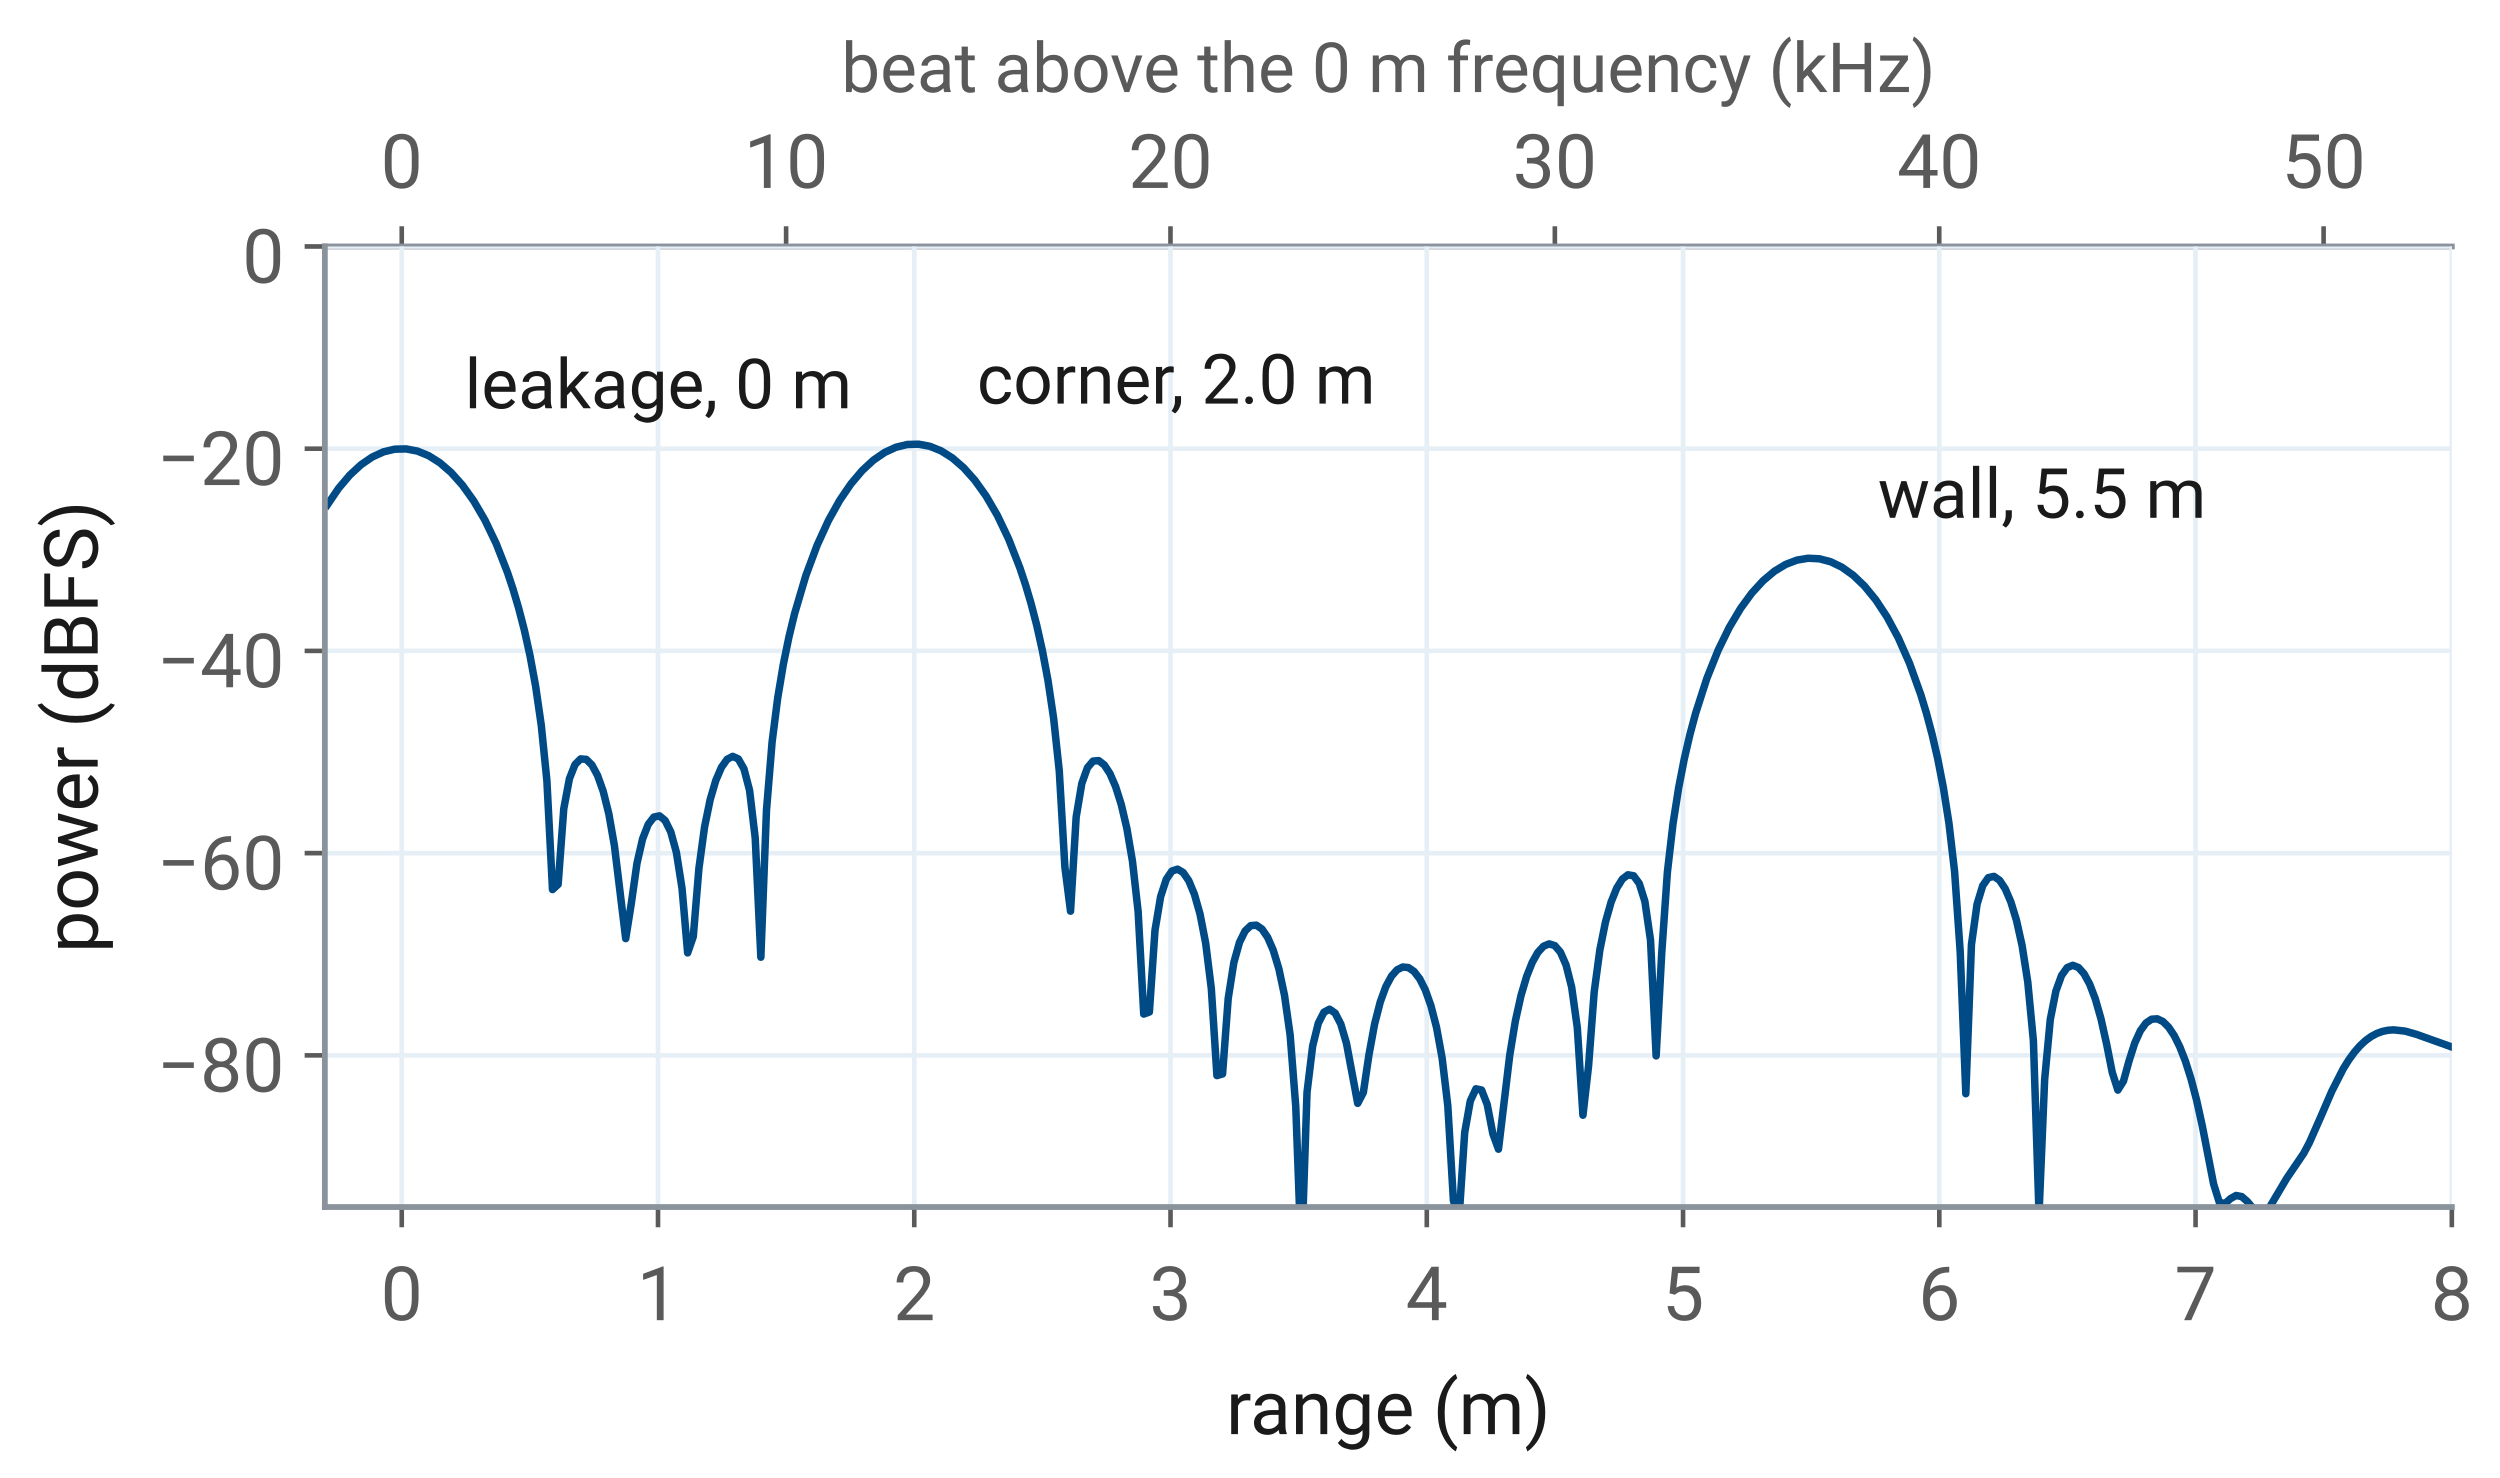
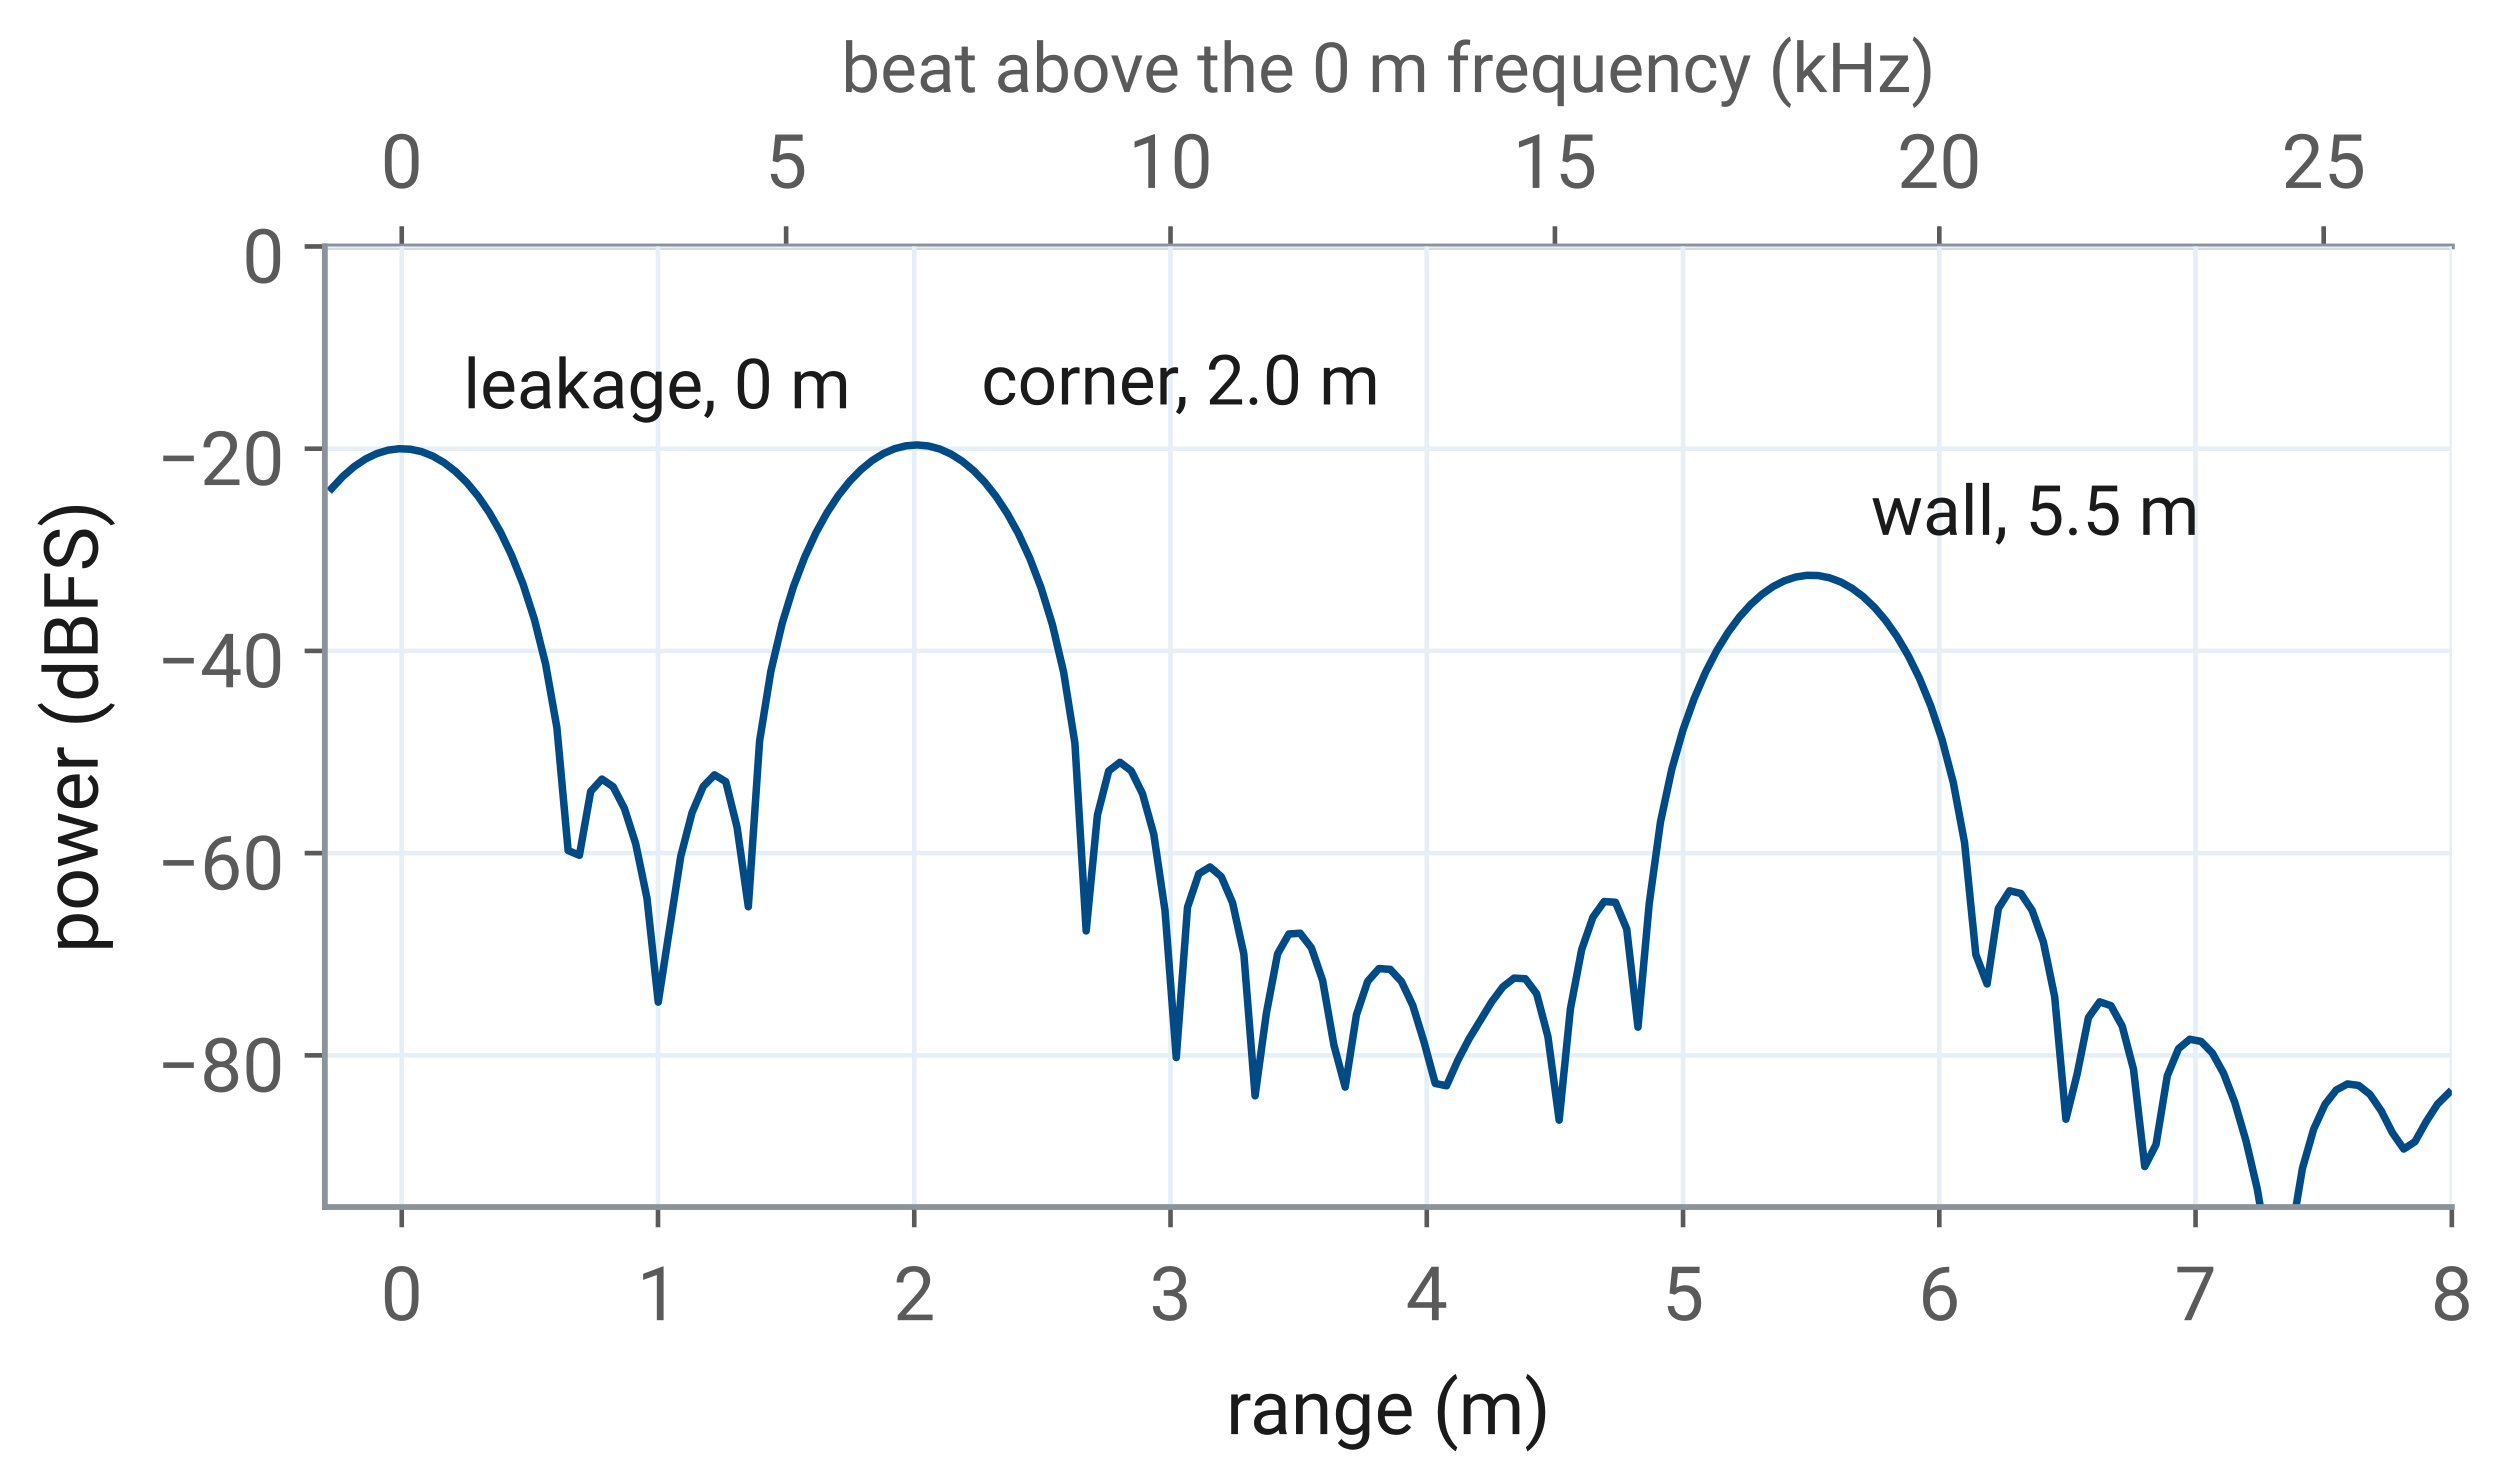
<svg xmlns="http://www.w3.org/2000/svg" xmlns:xlink="http://www.w3.org/1999/xlink" width="432.87pt" height="255.773pt" viewBox="0 0 432.87 255.773" version="1.1">
  <defs>
    <style type="text/css">*{stroke-linejoin: round; stroke-linecap: butt}</style>
  </defs>
  <g id="figure_1">
    <g id="patch_1">
      <path d="M 0 255.773  L 432.87 255.773  L 432.87 0  L 0 0  L 0 255.773  z " style="fill: none" />
    </g>
    <g id="axes_1">
      <g id="patch_2">
        <path d="M 56.249 208.994  L 424.529 208.994  L 424.529 42.674  L 56.249 42.674  L 56.249 208.994  z " style="fill: none" />
      </g>
      <g id="axes_2">
        <g id="patch_3">
          <path d="M 56.249 42.674  L 424.529 42.674  L 424.529 42.674  L 56.249 42.674  L 56.249 42.674  z " style="fill: none" />
        </g>
        <g id="matplotlib.axis_1">
          <g id="xtick_1">
            <g id="line2d_1">
              <defs>
-                 <path id="mb3a4e19501" d="M 0 0  L 0 -3.5  " style="stroke: #5a5a5a; stroke-width: 0.8" />
+                 <path id="mdcc2d10a67" d="M 0 0  L 0 -3.5  " style="stroke: #5a5a5a; stroke-width: 0.8" />
              </defs>
              <g>
-                 <use xlink:href="#mb3a4e19501" x="69.561" y="42.674" style="fill: #5a5a5a; stroke: #5a5a5a; stroke-width: 0.8" />
+                 <use xlink:href="#mdcc2d10a67" x="69.561" y="42.674" style="fill: #5a5a5a; stroke: #5a5a5a; stroke-width: 0.8" />
              </g>
            </g>
            <g id="text_1">
              <text style="font-size: 13px; font-family:'Source Sans Pro', 'Segoe UI', Roboto, Helvetica, Arial, sans-serif; text-anchor: middle; fill: #5a5a5a" x="69.561" y="32.539" transform="rotate(-0 69.56051 32.53875)">0</text>
            </g>
          </g>
          <g id="xtick_2">
            <g id="line2d_2">
              <g>
-                 <use xlink:href="#mb3a4e19501" x="136.114" y="42.674" style="fill: #5a5a5a; stroke: #5a5a5a; stroke-width: 0.8" />
+                 <use xlink:href="#mdcc2d10a67" x="136.117" y="42.674" style="fill: #5a5a5a; stroke: #5a5a5a; stroke-width: 0.8" />
              </g>
            </g>
            <g id="text_2">
-               <text style="font-size: 13px; font-family:'Source Sans Pro', 'Segoe UI', Roboto, Helvetica, Arial, sans-serif; text-anchor: middle; fill: #5a5a5a" x="136.114" y="32.539" transform="rotate(-0 136.1138 32.53875)">10</text>
+               <text style="font-size: 13px; font-family:'Source Sans Pro', 'Segoe UI', Roboto, Helvetica, Arial, sans-serif; text-anchor: middle; fill: #5a5a5a" x="136.117" y="32.539" transform="rotate(-0 136.1171 32.53875)">5</text>
            </g>
          </g>
          <g id="xtick_3">
            <g id="line2d_3">
              <g>
-                 <use xlink:href="#mb3a4e19501" x="202.667" y="42.674" style="fill: #5a5a5a; stroke: #5a5a5a; stroke-width: 0.8" />
+                 <use xlink:href="#mdcc2d10a67" x="202.674" y="42.674" style="fill: #5a5a5a; stroke: #5a5a5a; stroke-width: 0.8" />
              </g>
            </g>
            <g id="text_3">
-               <text style="font-size: 13px; font-family:'Source Sans Pro', 'Segoe UI', Roboto, Helvetica, Arial, sans-serif; text-anchor: middle; fill: #5a5a5a" x="202.667" y="32.539" transform="rotate(-0 202.6671 32.53875)">20</text>
+               <text style="font-size: 13px; font-family:'Source Sans Pro', 'Segoe UI', Roboto, Helvetica, Arial, sans-serif; text-anchor: middle; fill: #5a5a5a" x="202.674" y="32.539" transform="rotate(-0 202.6738 32.53875)">10</text>
            </g>
          </g>
          <g id="xtick_4">
            <g id="line2d_4">
              <g>
-                 <use xlink:href="#mb3a4e19501" x="269.22" y="42.674" style="fill: #5a5a5a; stroke: #5a5a5a; stroke-width: 0.8" />
+                 <use xlink:href="#mdcc2d10a67" x="269.23" y="42.674" style="fill: #5a5a5a; stroke: #5a5a5a; stroke-width: 0.8" />
              </g>
            </g>
            <g id="text_4">
-               <text style="font-size: 13px; font-family:'Source Sans Pro', 'Segoe UI', Roboto, Helvetica, Arial, sans-serif; text-anchor: middle; fill: #5a5a5a" x="269.22" y="32.539" transform="rotate(-0 269.2204 32.53875)">30</text>
+               <text style="font-size: 13px; font-family:'Source Sans Pro', 'Segoe UI', Roboto, Helvetica, Arial, sans-serif; text-anchor: middle; fill: #5a5a5a" x="269.23" y="32.539" transform="rotate(-0 269.2304 32.53875)">15</text>
            </g>
          </g>
          <g id="xtick_5">
            <g id="line2d_5">
              <g>
-                 <use xlink:href="#mb3a4e19501" x="335.774" y="42.674" style="fill: #5a5a5a; stroke: #5a5a5a; stroke-width: 0.8" />
+                 <use xlink:href="#mdcc2d10a67" x="335.787" y="42.674" style="fill: #5a5a5a; stroke: #5a5a5a; stroke-width: 0.8" />
              </g>
            </g>
            <g id="text_5">
-               <text style="font-size: 13px; font-family:'Source Sans Pro', 'Segoe UI', Roboto, Helvetica, Arial, sans-serif; text-anchor: middle; fill: #5a5a5a" x="335.774" y="32.539" transform="rotate(-0 335.7737 32.53875)">40</text>
+               <text style="font-size: 13px; font-family:'Source Sans Pro', 'Segoe UI', Roboto, Helvetica, Arial, sans-serif; text-anchor: middle; fill: #5a5a5a" x="335.787" y="32.539" transform="rotate(-0 335.787 32.53875)">20</text>
            </g>
          </g>
          <g id="xtick_6">
            <g id="line2d_6">
              <g>
-                 <use xlink:href="#mb3a4e19501" x="402.327" y="42.674" style="fill: #5a5a5a; stroke: #5a5a5a; stroke-width: 0.8" />
+                 <use xlink:href="#mdcc2d10a67" x="402.344" y="42.674" style="fill: #5a5a5a; stroke: #5a5a5a; stroke-width: 0.8" />
              </g>
            </g>
            <g id="text_6">
-               <text style="font-size: 13px; font-family:'Source Sans Pro', 'Segoe UI', Roboto, Helvetica, Arial, sans-serif; text-anchor: middle; fill: #5a5a5a" x="402.327" y="32.539" transform="rotate(-0 402.327 32.53875)">50</text>
+               <text style="font-size: 13px; font-family:'Source Sans Pro', 'Segoe UI', Roboto, Helvetica, Arial, sans-serif; text-anchor: middle; fill: #5a5a5a" x="402.344" y="32.539" transform="rotate(-0 402.3436 32.53875)">25</text>
            </g>
          </g>
          <g id="text_7">
            <text style="font-size: 12px; font-family:'Source Sans Pro', 'Segoe UI', Roboto, Helvetica, Arial, sans-serif; text-anchor: middle; fill: #5a5a5a" x="240.389" y="15.945" transform="rotate(-0 240.3892 15.945)">beat above the 0 m frequency (kHz)</text>
          </g>
        </g>
        <g id="matplotlib.axis_2" />
        <g id="patch_4">
          <path d="M 56.249 42.674  L 424.529 42.674  " style="fill: none; stroke: #8a929c; stroke-linejoin: miter; stroke-linecap: square" />
        </g>
      </g>
      <g id="matplotlib.axis_3">
        <g id="xtick_7">
          <g id="line2d_7">
-             <path d="M 69.561 208.994  L 69.561 42.674  " clip-path="url(#p385a8d31f5)" style="fill: none; stroke: #e6eef6; stroke-width: 0.8; stroke-linecap: square" />
+             <path d="M 69.561 208.994  L 69.561 42.674  " clip-path="url(#p4c4e71ea32)" style="fill: none; stroke: #e6eef6; stroke-width: 0.8; stroke-linecap: square" />
          </g>
          <g id="line2d_8">
            <defs>
-               <path id="m2cb3ccd65e" d="M 0 0  L 0 3.5  " style="stroke: #5a5a5a; stroke-width: 0.8" />
+               <path id="m2519f31c2a" d="M 0 0  L 0 3.5  " style="stroke: #5a5a5a; stroke-width: 0.8" />
            </defs>
            <g>
-               <use xlink:href="#m2cb3ccd65e" x="69.561" y="208.994" style="fill: #5a5a5a; stroke: #5a5a5a; stroke-width: 0.8" />
+               <use xlink:href="#m2519f31c2a" x="69.561" y="208.994" style="fill: #5a5a5a; stroke: #5a5a5a; stroke-width: 0.8" />
            </g>
          </g>
          <g id="text_8">
            <text style="font-size: 13px; font-family:'Source Sans Pro', 'Segoe UI', Roboto, Helvetica, Arial, sans-serif; text-anchor: middle; fill: #5a5a5a" x="69.561" y="228.588" transform="rotate(-0 69.56051 228.5882)">0</text>
          </g>
        </g>
        <g id="xtick_8">
          <g id="line2d_9">
-             <path d="M 113.932 208.994  L 113.932 42.674  " clip-path="url(#p385a8d31f5)" style="fill: none; stroke: #e6eef6; stroke-width: 0.8; stroke-linecap: square" />
+             <path d="M 113.932 208.994  L 113.932 42.674  " clip-path="url(#p4c4e71ea32)" style="fill: none; stroke: #e6eef6; stroke-width: 0.8; stroke-linecap: square" />
          </g>
          <g id="line2d_10">
            <g>
-               <use xlink:href="#m2cb3ccd65e" x="113.932" y="208.994" style="fill: #5a5a5a; stroke: #5a5a5a; stroke-width: 0.8" />
+               <use xlink:href="#m2519f31c2a" x="113.932" y="208.994" style="fill: #5a5a5a; stroke: #5a5a5a; stroke-width: 0.8" />
            </g>
          </g>
          <g id="text_9">
            <text style="font-size: 13px; font-family:'Source Sans Pro', 'Segoe UI', Roboto, Helvetica, Arial, sans-serif; text-anchor: middle; fill: #5a5a5a" x="113.932" y="228.588" transform="rotate(-0 113.9316 228.5882)">1</text>
          </g>
        </g>
        <g id="xtick_9">
          <g id="line2d_11">
-             <path d="M 158.303 208.994  L 158.303 42.674  " clip-path="url(#p385a8d31f5)" style="fill: none; stroke: #e6eef6; stroke-width: 0.8; stroke-linecap: square" />
+             <path d="M 158.303 208.994  L 158.303 42.674  " clip-path="url(#p4c4e71ea32)" style="fill: none; stroke: #e6eef6; stroke-width: 0.8; stroke-linecap: square" />
          </g>
          <g id="line2d_12">
            <g>
-               <use xlink:href="#m2cb3ccd65e" x="158.303" y="208.994" style="fill: #5a5a5a; stroke: #5a5a5a; stroke-width: 0.8" />
+               <use xlink:href="#m2519f31c2a" x="158.303" y="208.994" style="fill: #5a5a5a; stroke: #5a5a5a; stroke-width: 0.8" />
            </g>
          </g>
          <g id="text_10">
            <text style="font-size: 13px; font-family:'Source Sans Pro', 'Segoe UI', Roboto, Helvetica, Arial, sans-serif; text-anchor: middle; fill: #5a5a5a" x="158.303" y="228.588" transform="rotate(-0 158.3027 228.5882)">2</text>
          </g>
        </g>
        <g id="xtick_10">
          <g id="line2d_13">
-             <path d="M 202.674 208.994  L 202.674 42.674  " clip-path="url(#p385a8d31f5)" style="fill: none; stroke: #e6eef6; stroke-width: 0.8; stroke-linecap: square" />
+             <path d="M 202.674 208.994  L 202.674 42.674  " clip-path="url(#p4c4e71ea32)" style="fill: none; stroke: #e6eef6; stroke-width: 0.8; stroke-linecap: square" />
          </g>
          <g id="line2d_14">
            <g>
-               <use xlink:href="#m2cb3ccd65e" x="202.674" y="208.994" style="fill: #5a5a5a; stroke: #5a5a5a; stroke-width: 0.8" />
+               <use xlink:href="#m2519f31c2a" x="202.674" y="208.994" style="fill: #5a5a5a; stroke: #5a5a5a; stroke-width: 0.8" />
            </g>
          </g>
          <g id="text_11">
            <text style="font-size: 13px; font-family:'Source Sans Pro', 'Segoe UI', Roboto, Helvetica, Arial, sans-serif; text-anchor: middle; fill: #5a5a5a" x="202.674" y="228.588" transform="rotate(-0 202.6738 228.5882)">3</text>
          </g>
        </g>
        <g id="xtick_11">
          <g id="line2d_15">
-             <path d="M 247.045 208.994  L 247.045 42.674  " clip-path="url(#p385a8d31f5)" style="fill: none; stroke: #e6eef6; stroke-width: 0.8; stroke-linecap: square" />
+             <path d="M 247.045 208.994  L 247.045 42.674  " clip-path="url(#p4c4e71ea32)" style="fill: none; stroke: #e6eef6; stroke-width: 0.8; stroke-linecap: square" />
          </g>
          <g id="line2d_16">
            <g>
-               <use xlink:href="#m2cb3ccd65e" x="247.045" y="208.994" style="fill: #5a5a5a; stroke: #5a5a5a; stroke-width: 0.8" />
+               <use xlink:href="#m2519f31c2a" x="247.045" y="208.994" style="fill: #5a5a5a; stroke: #5a5a5a; stroke-width: 0.8" />
            </g>
          </g>
          <g id="text_12">
            <text style="font-size: 13px; font-family:'Source Sans Pro', 'Segoe UI', Roboto, Helvetica, Arial, sans-serif; text-anchor: middle; fill: #5a5a5a" x="247.045" y="228.588" transform="rotate(-0 247.0448 228.5882)">4</text>
          </g>
        </g>
        <g id="xtick_12">
          <g id="line2d_17">
-             <path d="M 291.416 208.994  L 291.416 42.674  " clip-path="url(#p385a8d31f5)" style="fill: none; stroke: #e6eef6; stroke-width: 0.8; stroke-linecap: square" />
+             <path d="M 291.416 208.994  L 291.416 42.674  " clip-path="url(#p4c4e71ea32)" style="fill: none; stroke: #e6eef6; stroke-width: 0.8; stroke-linecap: square" />
          </g>
          <g id="line2d_18">
            <g>
-               <use xlink:href="#m2cb3ccd65e" x="291.416" y="208.994" style="fill: #5a5a5a; stroke: #5a5a5a; stroke-width: 0.8" />
+               <use xlink:href="#m2519f31c2a" x="291.416" y="208.994" style="fill: #5a5a5a; stroke: #5a5a5a; stroke-width: 0.8" />
            </g>
          </g>
          <g id="text_13">
            <text style="font-size: 13px; font-family:'Source Sans Pro', 'Segoe UI', Roboto, Helvetica, Arial, sans-serif; text-anchor: middle; fill: #5a5a5a" x="291.416" y="228.588" transform="rotate(-0 291.4159 228.5882)">5</text>
          </g>
        </g>
        <g id="xtick_13">
          <g id="line2d_19">
-             <path d="M 335.787 208.994  L 335.787 42.674  " clip-path="url(#p385a8d31f5)" style="fill: none; stroke: #e6eef6; stroke-width: 0.8; stroke-linecap: square" />
+             <path d="M 335.787 208.994  L 335.787 42.674  " clip-path="url(#p4c4e71ea32)" style="fill: none; stroke: #e6eef6; stroke-width: 0.8; stroke-linecap: square" />
          </g>
          <g id="line2d_20">
            <g>
-               <use xlink:href="#m2cb3ccd65e" x="335.787" y="208.994" style="fill: #5a5a5a; stroke: #5a5a5a; stroke-width: 0.8" />
+               <use xlink:href="#m2519f31c2a" x="335.787" y="208.994" style="fill: #5a5a5a; stroke: #5a5a5a; stroke-width: 0.8" />
            </g>
          </g>
          <g id="text_14">
            <text style="font-size: 13px; font-family:'Source Sans Pro', 'Segoe UI', Roboto, Helvetica, Arial, sans-serif; text-anchor: middle; fill: #5a5a5a" x="335.787" y="228.588" transform="rotate(-0 335.787 228.5882)">6</text>
          </g>
        </g>
        <g id="xtick_14">
          <g id="line2d_21">
-             <path d="M 380.158 208.994  L 380.158 42.674  " clip-path="url(#p385a8d31f5)" style="fill: none; stroke: #e6eef6; stroke-width: 0.8; stroke-linecap: square" />
+             <path d="M 380.158 208.994  L 380.158 42.674  " clip-path="url(#p4c4e71ea32)" style="fill: none; stroke: #e6eef6; stroke-width: 0.8; stroke-linecap: square" />
          </g>
          <g id="line2d_22">
            <g>
-               <use xlink:href="#m2cb3ccd65e" x="380.158" y="208.994" style="fill: #5a5a5a; stroke: #5a5a5a; stroke-width: 0.8" />
+               <use xlink:href="#m2519f31c2a" x="380.158" y="208.994" style="fill: #5a5a5a; stroke: #5a5a5a; stroke-width: 0.8" />
            </g>
          </g>
          <g id="text_15">
            <text style="font-size: 13px; font-family:'Source Sans Pro', 'Segoe UI', Roboto, Helvetica, Arial, sans-serif; text-anchor: middle; fill: #5a5a5a" x="380.158" y="228.588" transform="rotate(-0 380.1581 228.5882)">7</text>
          </g>
        </g>
        <g id="xtick_15">
          <g id="line2d_23">
-             <path d="M 424.529 208.994  L 424.529 42.674  " clip-path="url(#p385a8d31f5)" style="fill: none; stroke: #e6eef6; stroke-width: 0.8; stroke-linecap: square" />
+             <path d="M 424.529 208.994  L 424.529 42.674  " clip-path="url(#p4c4e71ea32)" style="fill: none; stroke: #e6eef6; stroke-width: 0.8; stroke-linecap: square" />
          </g>
          <g id="line2d_24">
            <g>
-               <use xlink:href="#m2cb3ccd65e" x="424.529" y="208.994" style="fill: #5a5a5a; stroke: #5a5a5a; stroke-width: 0.8" />
+               <use xlink:href="#m2519f31c2a" x="424.529" y="208.994" style="fill: #5a5a5a; stroke: #5a5a5a; stroke-width: 0.8" />
            </g>
          </g>
          <g id="text_16">
            <text style="font-size: 13px; font-family:'Source Sans Pro', 'Segoe UI', Roboto, Helvetica, Arial, sans-serif; text-anchor: middle; fill: #5a5a5a" x="424.529" y="228.588" transform="rotate(-0 424.5292 228.5882)">8</text>
          </g>
        </g>
        <g id="text_17">
          <text style="font-size: 13px; font-family:'Source Sans Pro', 'Segoe UI', Roboto, Helvetica, Arial, sans-serif; text-anchor: middle; fill: #1a1a1a" x="240.389" y="248.318" transform="rotate(-0 240.3892 248.3177)">range (m)</text>
        </g>
      </g>
      <g id="matplotlib.axis_4">
        <g id="ytick_1">
          <g id="line2d_25">
-             <path d="M 56.249 182.733  L 424.529 182.733  " clip-path="url(#p385a8d31f5)" style="fill: none; stroke: #e6eef6; stroke-width: 0.8; stroke-linecap: square" />
+             <path d="M 56.249 182.733  L 424.529 182.733  " clip-path="url(#p4c4e71ea32)" style="fill: none; stroke: #e6eef6; stroke-width: 0.8; stroke-linecap: square" />
          </g>
          <g id="line2d_26">
            <defs>
-               <path id="m38d350494d" d="M 0 0  L -3.5 0  " style="stroke: #5a5a5a; stroke-width: 0.8" />
+               <path id="m9354f79bf4" d="M 0 0  L -3.5 0  " style="stroke: #5a5a5a; stroke-width: 0.8" />
            </defs>
            <g>
-               <use xlink:href="#m38d350494d" x="56.249" y="182.733" style="fill: #5a5a5a; stroke: #5a5a5a; stroke-width: 0.8" />
+               <use xlink:href="#m9354f79bf4" x="56.249" y="182.733" style="fill: #5a5a5a; stroke: #5a5a5a; stroke-width: 0.8" />
            </g>
          </g>
          <g id="text_18">
            <text style="font-size: 13px; font-family:'Source Sans Pro', 'Segoe UI', Roboto, Helvetica, Arial, sans-serif; text-anchor: end; fill: #5a5a5a" x="49.249" y="189.03" transform="rotate(-0 49.24918 189.0303)">−80</text>
          </g>
        </g>
        <g id="ytick_2">
          <g id="line2d_27">
-             <path d="M 56.249 147.719  L 424.529 147.719  " clip-path="url(#p385a8d31f5)" style="fill: none; stroke: #e6eef6; stroke-width: 0.8; stroke-linecap: square" />
+             <path d="M 56.249 147.719  L 424.529 147.719  " clip-path="url(#p4c4e71ea32)" style="fill: none; stroke: #e6eef6; stroke-width: 0.8; stroke-linecap: square" />
          </g>
          <g id="line2d_28">
            <g>
-               <use xlink:href="#m38d350494d" x="56.249" y="147.719" style="fill: #5a5a5a; stroke: #5a5a5a; stroke-width: 0.8" />
+               <use xlink:href="#m9354f79bf4" x="56.249" y="147.719" style="fill: #5a5a5a; stroke: #5a5a5a; stroke-width: 0.8" />
            </g>
          </g>
          <g id="text_19">
            <text style="font-size: 13px; font-family:'Source Sans Pro', 'Segoe UI', Roboto, Helvetica, Arial, sans-serif; text-anchor: end; fill: #5a5a5a" x="49.249" y="154.016" transform="rotate(-0 49.24918 154.0156)">−60</text>
          </g>
        </g>
        <g id="ytick_3">
          <g id="line2d_29">
-             <path d="M 56.249 112.704  L 424.529 112.704  " clip-path="url(#p385a8d31f5)" style="fill: none; stroke: #e6eef6; stroke-width: 0.8; stroke-linecap: square" />
+             <path d="M 56.249 112.704  L 424.529 112.704  " clip-path="url(#p4c4e71ea32)" style="fill: none; stroke: #e6eef6; stroke-width: 0.8; stroke-linecap: square" />
          </g>
          <g id="line2d_30">
            <g>
-               <use xlink:href="#m38d350494d" x="56.249" y="112.704" style="fill: #5a5a5a; stroke: #5a5a5a; stroke-width: 0.8" />
+               <use xlink:href="#m9354f79bf4" x="56.249" y="112.704" style="fill: #5a5a5a; stroke: #5a5a5a; stroke-width: 0.8" />
            </g>
          </g>
          <g id="text_20">
            <text style="font-size: 13px; font-family:'Source Sans Pro', 'Segoe UI', Roboto, Helvetica, Arial, sans-serif; text-anchor: end; fill: #5a5a5a" x="49.249" y="119.001" transform="rotate(-0 49.24918 119.0008)">−40</text>
          </g>
        </g>
        <g id="ytick_4">
          <g id="line2d_31">
-             <path d="M 56.249 77.689  L 424.529 77.689  " clip-path="url(#p385a8d31f5)" style="fill: none; stroke: #e6eef6; stroke-width: 0.8; stroke-linecap: square" />
+             <path d="M 56.249 77.689  L 424.529 77.689  " clip-path="url(#p4c4e71ea32)" style="fill: none; stroke: #e6eef6; stroke-width: 0.8; stroke-linecap: square" />
          </g>
          <g id="line2d_32">
            <g>
-               <use xlink:href="#m38d350494d" x="56.249" y="77.689" style="fill: #5a5a5a; stroke: #5a5a5a; stroke-width: 0.8" />
+               <use xlink:href="#m9354f79bf4" x="56.249" y="77.689" style="fill: #5a5a5a; stroke: #5a5a5a; stroke-width: 0.8" />
            </g>
          </g>
          <g id="text_21">
            <text style="font-size: 13px; font-family:'Source Sans Pro', 'Segoe UI', Roboto, Helvetica, Arial, sans-serif; text-anchor: end; fill: #5a5a5a" x="49.249" y="83.986" transform="rotate(-0 49.24918 83.9861)">−20</text>
          </g>
        </g>
        <g id="ytick_5">
          <g id="line2d_33">
-             <path d="M 56.249 42.674  L 424.529 42.674  " clip-path="url(#p385a8d31f5)" style="fill: none; stroke: #e6eef6; stroke-width: 0.8; stroke-linecap: square" />
+             <path d="M 56.249 42.674  L 424.529 42.674  " clip-path="url(#p4c4e71ea32)" style="fill: none; stroke: #e6eef6; stroke-width: 0.8; stroke-linecap: square" />
          </g>
          <g id="line2d_34">
            <g>
-               <use xlink:href="#m38d350494d" x="56.249" y="42.674" style="fill: #5a5a5a; stroke: #5a5a5a; stroke-width: 0.8" />
+               <use xlink:href="#m9354f79bf4" x="56.249" y="42.674" style="fill: #5a5a5a; stroke: #5a5a5a; stroke-width: 0.8" />
            </g>
          </g>
          <g id="text_22">
            <text style="font-size: 13px; font-family:'Source Sans Pro', 'Segoe UI', Roboto, Helvetica, Arial, sans-serif; text-anchor: end; fill: #5a5a5a" x="49.249" y="48.971" transform="rotate(-0 49.24918 48.97137)">0</text>
          </g>
        </g>
        <g id="text_23">
          <text style="font-size: 13px; font-family:'Source Sans Pro', 'Segoe UI', Roboto, Helvetica, Arial, sans-serif; text-anchor: middle; fill: #1a1a1a" x="16.914" y="125.834" transform="rotate(-90 16.91375 125.8345)">power (dBFS)</text>
        </g>
      </g>
      <g id="line2d_35">
-         <path d="M 56.668 87.433  L 58.618 84.564  L 60.568 82.257  L 62.517 80.456  L 64.467 79.123  L 66.417 78.234  L 68.367 77.772  L 70.317 77.729  L 72.267 78.102  L 74.217 78.899  L 76.167 80.13  L 78.117 81.82  L 80.067 84.001  L 82.016 86.723  L 83.966 90.061  L 85.916 94.129  L 87.866 99.113  L 88.841 102.042  L 89.816 105.344  L 90.791 109.116  L 91.766 113.513  L 92.741 118.808  L 93.716 125.548  L 94.691 135.15  L 95.666 154.027  L 96.641 153.129  L 97.616 140.033  L 98.591 134.84  L 99.566 132.368  L 100.541 131.4  L 101.515 131.487  L 102.49 132.453  L 103.465 134.264  L 104.44 137.002  L 105.415 140.903  L 106.39 146.469  L 108.34 162.513  L 109.315 156.386  L 110.29 149.489  L 111.265 145.239  L 112.24 142.734  L 113.215 141.477  L 114.19 141.263  L 115.165 142.067  L 116.14 144.037  L 117.115 147.594  L 118.09 153.813  L 119.065 164.987  L 120.04 162.164  L 121.014 150.359  L 121.989 143.21  L 122.964 138.452  L 123.939 135.135  L 124.914 132.867  L 125.889 131.484  L 126.864 130.963  L 127.839 131.408  L 128.814 133.12  L 129.789 136.861  L 130.764 145.096  L 131.739 165.738  L 132.714 140.288  L 133.689 128.466  L 134.664 120.803  L 135.639 114.987  L 136.614 110.244  L 137.589 106.22  L 139.539 99.633  L 141.488 94.399  L 143.438 90.137  L 145.388 86.639  L 147.338 83.779  L 149.288 81.475  L 151.238 79.672  L 153.188 78.335  L 155.138 77.437  L 157.088 76.964  L 159.038 76.909  L 160.987 77.272  L 162.937 78.058  L 164.887 79.284  L 166.837 80.97  L 168.787 83.153  L 170.737 85.882  L 172.687 89.233  L 174.637 93.316  L 176.587 98.312  L 177.562 101.242  L 178.537 104.538  L 179.512 108.291  L 180.486 112.645  L 181.461 117.85  L 182.436 124.396  L 183.411 133.5  L 184.386 150.151  L 185.361 157.765  L 186.336 141.462  L 187.311 135.662  L 188.286 132.926  L 189.261 131.781  L 190.236 131.698  L 191.211 132.449  L 192.186 133.945  L 193.161 136.189  L 194.136 139.272  L 195.111 143.419  L 196.086 149.138  L 197.061 157.791  L 198.036 175.58  L 199.011 175.225  L 199.985 161.076  L 200.96 155.252  L 201.935 152.256  L 202.91 150.826  L 203.885 150.494  L 204.86 151.069  L 205.835 152.496  L 206.81 154.834  L 207.785 158.281  L 208.76 163.308  L 209.735 171.153  L 210.71 186.234  L 211.685 185.942  L 212.66 172.885  L 213.635 166.678  L 214.61 163.176  L 215.585 161.196  L 216.56 160.272  L 217.535 160.192  L 218.51 160.868  L 219.485 162.291  L 220.459 164.528  L 221.434 167.752  L 222.409 172.34  L 223.384 179.214  L 224.359 191.605  L 225.334 218.131  L 226.309 189.118  L 227.284 181.118  L 228.259 177.177  L 229.234 175.261  L 230.209 174.742  L 231.184 175.42  L 232.159 177.313  L 233.134 180.627  L 235.084 191.039  L 236.059 189.167  L 237.034 182.622  L 238.009 177.307  L 238.984 173.503  L 239.958 170.829  L 240.933 169.02  L 241.908 167.919  L 242.883 167.437  L 243.858 167.532  L 244.833 168.197  L 245.808 169.46  L 246.783 171.389  L 247.758 174.12  L 248.733 177.9  L 249.708 183.243  L 250.683 191.444  L 251.658 207.896  L 252.633 210.869  L 253.608 196.111  L 254.583 190.618  L 255.558 188.522  L 256.533 188.741  L 257.508 191.243  L 258.483 196.299  L 259.457 198.979  L 261.407 182.718  L 262.382 176.781  L 263.357 172.38  L 264.332 169.076  L 265.307 166.625  L 266.282 164.898  L 267.257 163.835  L 268.232 163.43  L 269.207 163.731  L 270.182 164.86  L 271.157 167.076  L 272.132 170.939  L 273.107 177.929  L 274.082 193.092  L 275.057 184.562  L 276.032 171.75  L 277.007 164.507  L 277.982 159.651  L 278.956 156.204  L 279.931 153.778  L 280.906 152.21  L 281.881 151.47  L 282.856 151.64  L 283.831 152.969  L 284.806 156.071  L 285.781 162.759  L 286.756 182.822  L 287.731 164.941  L 288.706 150.994  L 289.681 142.598  L 290.656 136.391  L 291.631 131.394  L 292.606 127.186  L 293.581 123.544  L 295.531 117.482  L 297.481 112.607  L 299.43 108.619  L 301.38 105.346  L 303.33 102.68  L 305.28 100.552  L 307.23 98.913  L 309.18 97.731  L 311.13 96.984  L 313.08 96.66  L 315.03 96.754  L 316.98 97.269  L 318.929 98.214  L 320.879 99.606  L 322.829 101.473  L 324.779 103.855  L 326.729 106.811  L 328.679 110.428  L 330.629 114.84  L 332.579 120.27  L 333.554 123.481  L 334.529 127.127  L 335.504 131.337  L 336.479 136.328  L 337.454 142.517  L 338.428 150.869  L 339.403 164.763  L 340.378 189.373  L 341.353 163.547  L 342.328 156.548  L 343.303 153.347  L 344.278 151.963  L 345.253 151.744  L 346.228 152.423  L 347.203 153.899  L 348.178 156.177  L 349.153 159.369  L 350.128 163.759  L 351.103 170.022  L 352.078 180.212  L 353.053 210.128  L 354.028 186.894  L 355.003 176.519  L 355.978 171.591  L 356.953 168.904  L 357.927 167.544  L 358.902 167.139  L 359.877 167.517  L 360.852 168.608  L 361.827 170.408  L 362.802 172.971  L 363.777 176.394  L 364.752 180.756  L 365.727 185.669  L 366.702 188.747  L 367.677 187.188  L 368.652 183.652  L 369.627 180.607  L 370.602 178.463  L 371.577 177.126  L 372.552 176.472  L 373.527 176.407  L 374.502 176.873  L 375.477 177.838  L 376.452 179.295  L 377.426 181.253  L 378.401 183.744  L 379.376 186.818  L 380.351 190.54  L 381.326 194.966  L 383.276 204.995  L 384.251 208.13  L 385.226 208.419  L 386.201 207.543  L 387.176 206.997  L 388.151 207.188  L 389.126 208.04  L 390.101 209.217  L 391.076 210.109  L 392.051 210.058  L 393.026 208.947  L 395.951 204.009  L 398.875 199.712  L 399.85 197.874  L 401.8 193.459  L 403.75 188.941  L 405.7 185.106  L 406.675 183.531  L 407.65 182.189  L 408.625 181.071  L 409.6 180.166  L 410.575 179.46  L 411.55 178.938  L 412.525 178.584  L 413.5 178.384  L 414.475 178.32  L 416.425 178.534  L 418.374 179.085  L 424.224 181.175  L 424.224 181.175  " clip-path="url(#p385a8d31f5)" style="fill: none; stroke: #004a85; stroke-width: 1.3; stroke-linecap: square" />
+         <path d="M 57.424 84.582  L 59.374 82.48  L 61.324 80.791  L 63.274 79.484  L 65.224 78.541  L 67.174 77.948  L 69.124 77.697  L 71.074 77.785  L 73.024 78.213  L 74.973 78.989  L 76.923 80.124  L 78.873 81.636  L 80.823 83.551  L 82.773 85.906  L 84.723 88.752  L 86.673 92.161  L 88.623 96.243  L 90.573 101.167  L 92.523 107.227  L 94.472 115.002  L 96.422 125.975  L 98.372 147.267  L 100.322 148.091  L 102.272 137.038  L 104.222 134.897  L 106.172 136.229  L 108.122 139.997  L 110.072 146.112  L 112.022 155.518  L 113.971 173.516  L 117.871 148.265  L 119.821 140.733  L 121.771 136.162  L 123.721 134.159  L 125.671 135.351  L 127.621 143.243  L 129.571 157.001  L 131.521 128.318  L 133.47 116.23  L 135.42 107.969  L 137.37 101.621  L 139.32 96.496  L 141.27 92.262  L 143.22 88.728  L 145.17 85.777  L 147.12 83.329  L 149.07 81.33  L 151.02 79.74  L 152.969 78.533  L 154.919 77.688  L 156.869 77.192  L 158.819 77.039  L 160.769 77.224  L 162.719 77.751  L 164.669 78.627  L 166.619 79.862  L 168.569 81.477  L 170.519 83.498  L 172.468 85.963  L 174.418 88.925  L 176.368 92.462  L 178.318 96.691  L 180.268 101.802  L 182.218 108.136  L 184.168 116.41  L 186.118 128.69  L 188.068 161.185  L 190.018 141.129  L 191.968 133.491  L 193.917 131.987  L 195.867 133.472  L 197.817 137.421  L 199.767 144.415  L 201.717 157.652  L 203.667 183.116  L 205.617 157.084  L 207.567 151.297  L 209.517 150.11  L 211.467 151.794  L 213.416 156.309  L 215.366 165.171  L 217.316 189.736  L 219.266 175.458  L 221.216 165.134  L 223.166 161.718  L 225.116 161.587  L 227.066 164.113  L 229.016 169.792  L 230.966 180.971  L 232.915 188.223  L 234.865 175.701  L 236.815 169.906  L 238.765 167.706  L 240.715 167.844  L 242.665 169.954  L 244.615 174.076  L 246.565 180.413  L 248.515 187.602  L 250.465 188  L 252.414 183.608  L 254.364 179.882  L 258.264 173.495  L 260.214 170.881  L 262.164 169.354  L 264.114 169.469  L 266.064 172.068  L 268.014 179.455  L 269.964 193.949  L 271.913 174.678  L 273.863 164.414  L 275.813 158.806  L 277.763 156.094  L 279.713 156.229  L 281.663 160.856  L 283.613 177.85  L 285.563 156.425  L 287.513 142.297  L 289.463 133.202  L 291.412 126.37  L 293.362 120.905  L 295.312 116.401  L 297.262 112.639  L 299.212 109.484  L 301.162 106.849  L 303.112 104.676  L 305.062 102.921  L 307.012 101.556  L 308.962 100.558  L 310.911 99.914  L 312.861 99.614  L 314.811 99.655  L 316.761 100.038  L 318.711 100.767  L 320.661 101.853  L 322.611 103.312  L 324.561 105.167  L 326.511 107.453  L 328.461 110.216  L 330.41 113.523  L 332.36 117.475  L 334.31 122.23  L 336.26 128.062  L 338.21 135.507  L 340.16 145.916  L 342.11 165.292  L 344.06 170.369  L 346.01 157.304  L 347.96 154.235  L 349.909 154.705  L 351.859 157.634  L 353.809 163.119  L 355.759 172.572  L 357.709 193.787  L 359.659 185.937  L 361.609 176.2  L 363.559 173.465  L 365.509 174.135  L 367.459 177.695  L 369.409 185.132  L 371.358 201.984  L 373.308 198.19  L 375.258 186.287  L 377.208 181.573  L 379.158 179.944  L 381.108 180.32  L 383.058 182.323  L 385.008 185.848  L 386.958 190.918  L 388.908 197.589  L 390.857 205.936  L 392.807 217.455  L 394.746 256.773  M 394.767 256.773  L 396.707 214.006  L 398.657 202.323  L 400.607 195.517  L 402.557 191.241  L 404.507 188.737  L 406.457 187.682  L 408.407 187.942  L 410.356 189.495  L 412.306 192.347  L 414.256 196.163  L 416.206 198.954  L 418.156 197.676  L 420.106 194.181  L 422.056 191.169  L 424.006 189.234  L 424.006 189.234  " clip-path="url(#p4c4e71ea32)" style="fill: none; stroke: #004a85; stroke-width: 1.3; stroke-linecap: square" />
      </g>
      <g id="patch_5">
        <path d="M 56.249 208.994  L 56.249 42.674  " style="fill: none; stroke: #8a929c; stroke-linejoin: miter; stroke-linecap: square" />
      </g>
      <g id="patch_6">
        <path d="M 56.249 208.994  L 424.529 208.994  " style="fill: none; stroke: #8a929c; stroke-linejoin: miter; stroke-linecap: square" />
      </g>
      <g id="text_24">
-         <text style="font-size: 12px; font-family:'Source Sans Pro', 'Segoe UI', Roboto, Helvetica, Arial, sans-serif; text-anchor: start; fill: #1a1a1a" x="80.435" y="70.696" transform="rotate(-0 80.43489 70.69556)">leakage, 0 m</text>
+         <text style="font-size: 12px; font-family:'Source Sans Pro', 'Segoe UI', Roboto, Helvetica, Arial, sans-serif; text-anchor: start; fill: #1a1a1a" x="80.216" y="70.694" transform="rotate(-0 80.2165 70.69398)">leakage, 0 m</text>
      </g>
      <g id="text_25">
-         <text style="font-size: 12px; font-family:'Source Sans Pro', 'Segoe UI', Roboto, Helvetica, Arial, sans-serif; text-anchor: start; fill: #1a1a1a" x="169.155" y="69.882" transform="rotate(-0 169.1554 69.88173)">corner, 2.0 m</text>
+         <text style="font-size: 12px; font-family:'Source Sans Pro', 'Segoe UI', Roboto, Helvetica, Arial, sans-serif; text-anchor: start; fill: #1a1a1a" x="169.912" y="70.036" transform="rotate(-0 169.912 70.03573)">corner, 2.0 m</text>
      </g>
      <g id="text_26">
-         <text style="font-size: 12px; font-family:'Source Sans Pro', 'Segoe UI', Roboto, Helvetica, Arial, sans-serif; text-anchor: start; fill: #1a1a1a" x="325.147" y="89.652" transform="rotate(-0 325.1475 89.65161)">wall, 5.5 m</text>
+         <text style="font-size: 12px; font-family:'Source Sans Pro', 'Segoe UI', Roboto, Helvetica, Arial, sans-serif; text-anchor: start; fill: #1a1a1a" x="323.954" y="92.611" transform="rotate(-0 323.9541 92.61114)">wall, 5.5 m</text>
      </g>
    </g>
  </g>
  <defs>
-     <clipPath id="p385a8d31f5">
+     <clipPath id="p4c4e71ea32">
      <rect x="56.249" y="42.674" width="368.28" height="166.32" />
    </clipPath>
  </defs>
</svg>
